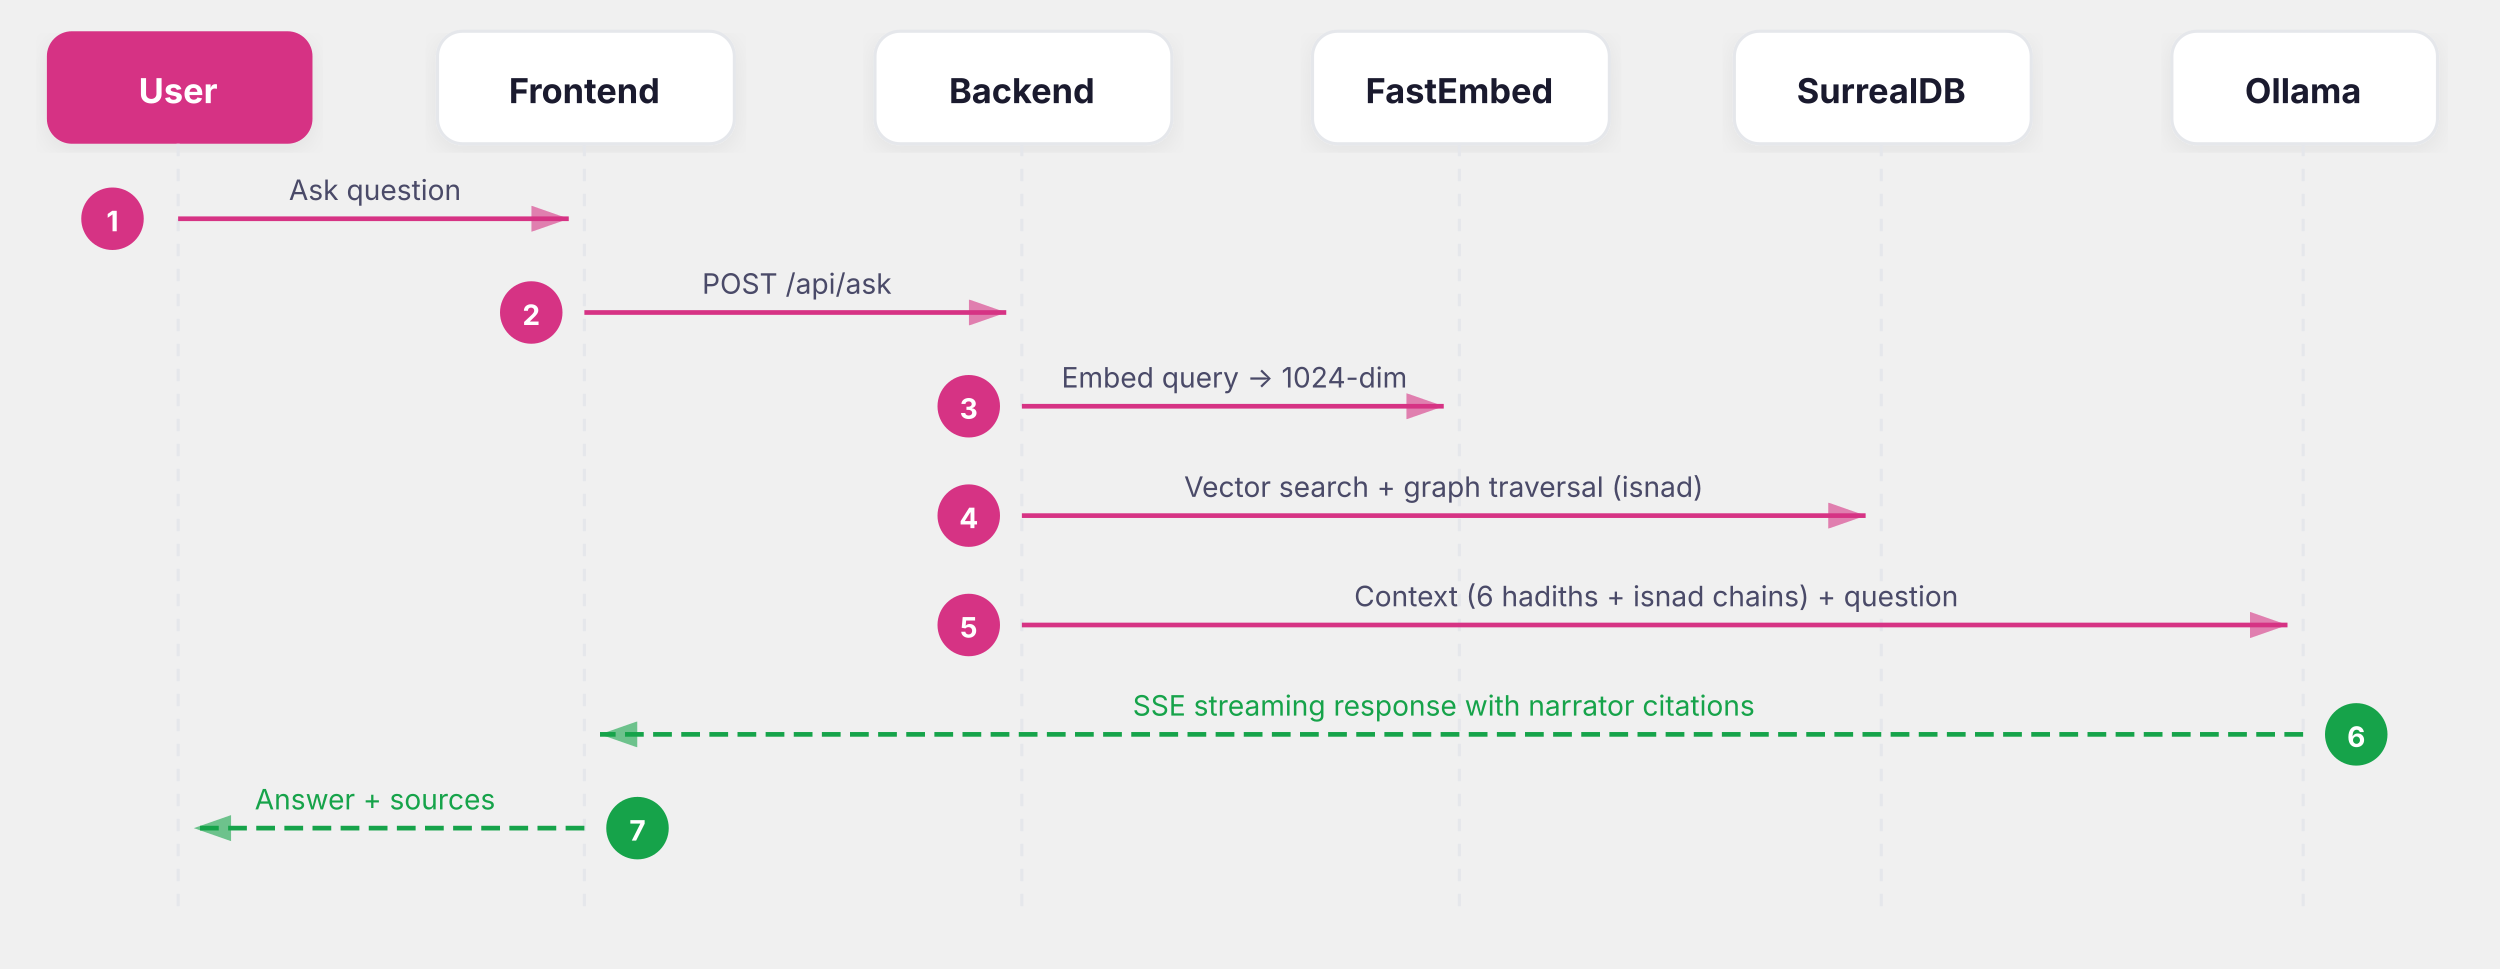
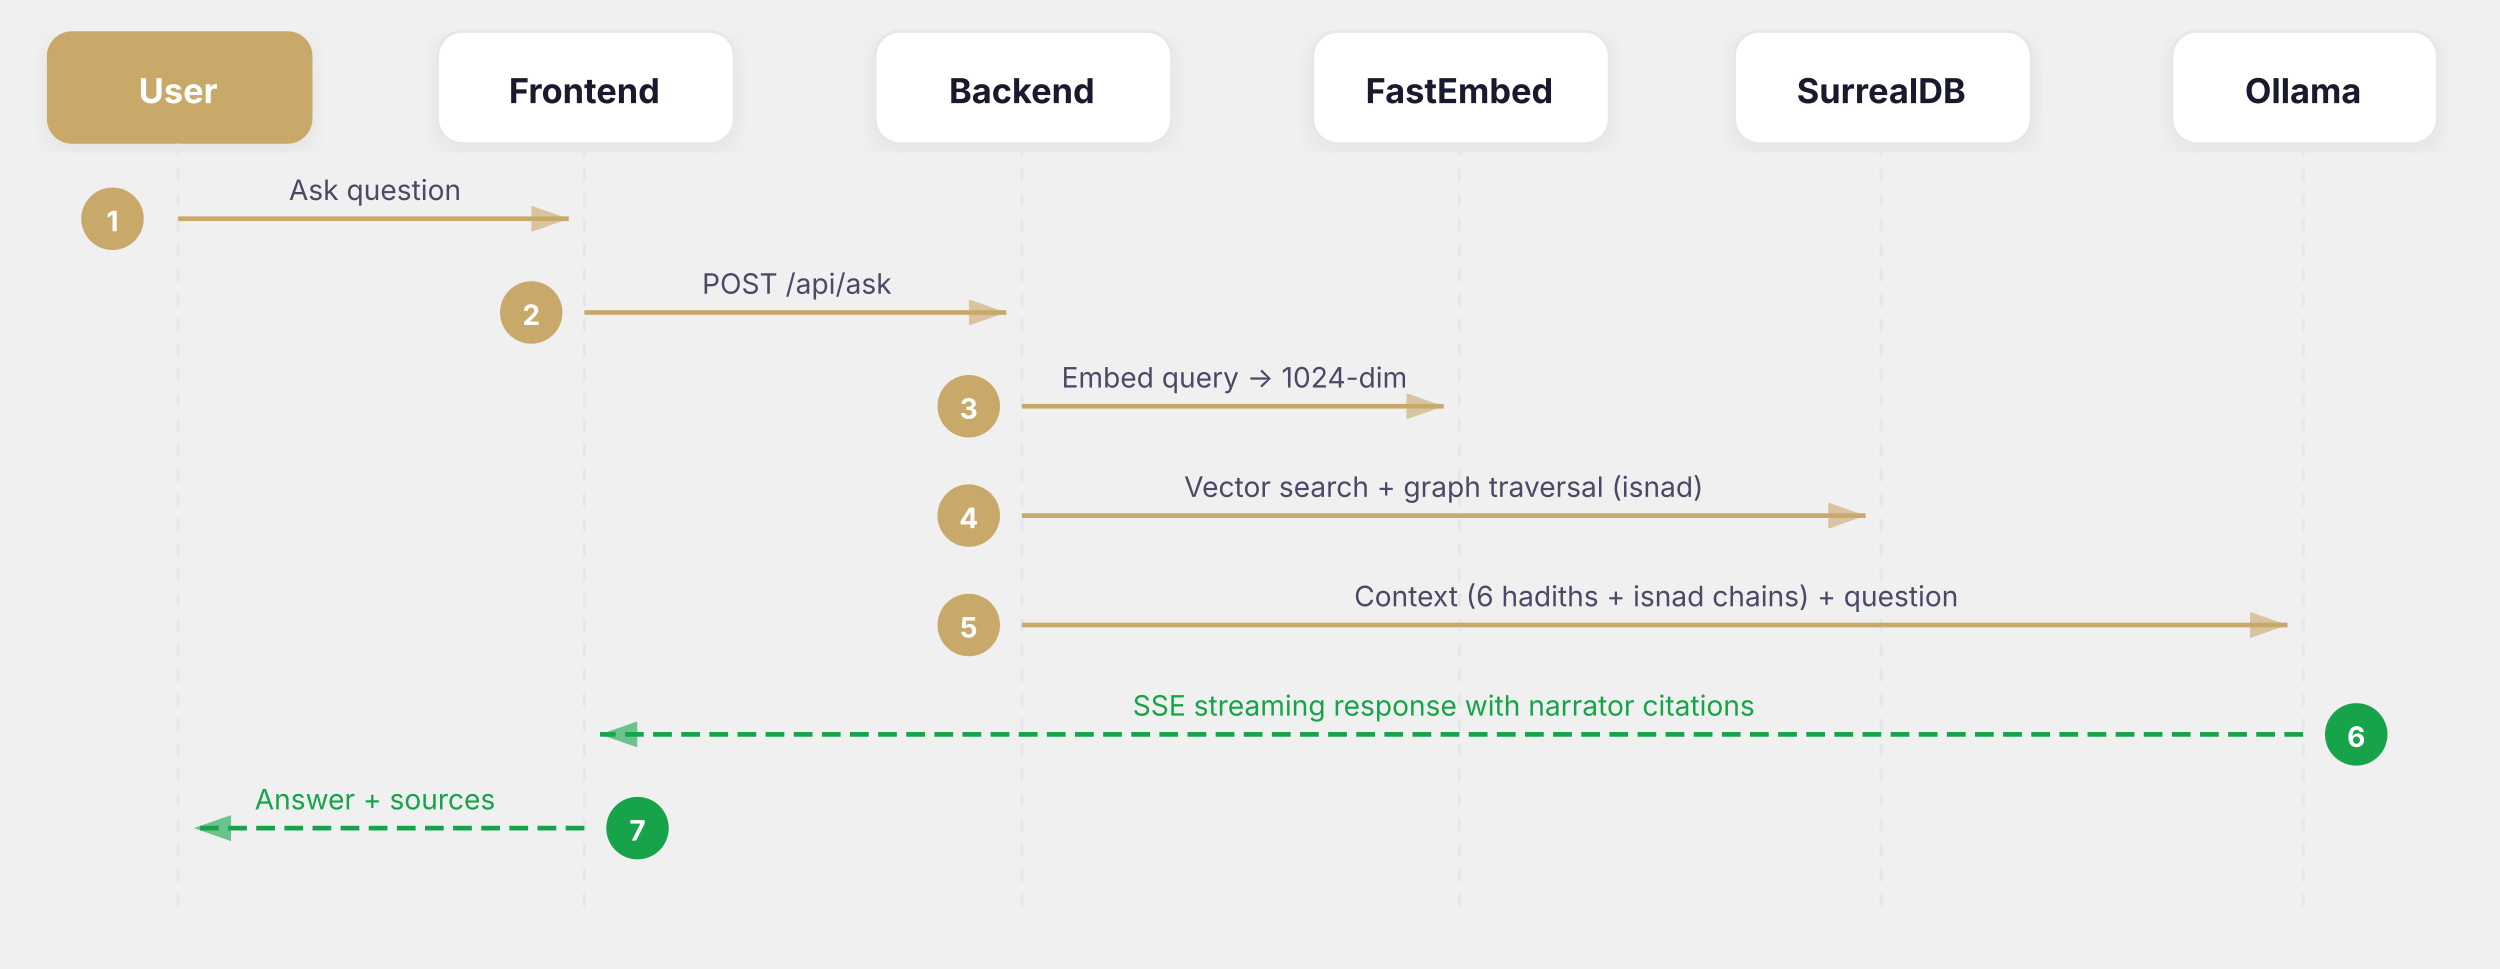
<svg xmlns="http://www.w3.org/2000/svg" viewBox="0 0 800 310">
  <defs>
    <filter id="shadow" x="-4%" y="-4%" width="108%" height="112%">
      <feDropShadow dx="0" dy="2" stdDeviation="4" flood-color="#000" flood-opacity="0.06" />
    </filter>
    <marker id="arrow" viewBox="0 0 10 7" refX="10" refY="3.5" markerWidth="8" markerHeight="6" orient="auto-start-reverse">
-       <path d="M 0 0 L 10 3.5 L 0 7 z" fill="#d63384" opacity="0.6" />
+       <path d="M 0 0 L 10 3.5 L 0 7 z" fill="#c8a96a" opacity="0.6" />
    </marker>
    <marker id="arrow-back" viewBox="0 0 10 7" refX="10" refY="3.5" markerWidth="8" markerHeight="6" orient="auto-start-reverse">
      <path d="M 0 0 L 10 3.5 L 0 7 z" fill="#16a34a" opacity="0.6" />
    </marker>
  </defs>
-   <rect x="15" y="10" width="85" height="36" rx="8" fill="#d63384" filter="url(#shadow)" />
+   <rect x="15" y="10" width="85" height="36" rx="8" fill="#c8a96a" filter="url(#shadow)" />
  <text x="57" y="33" text-anchor="middle" font-family="system-ui, -apple-system, 'Segoe UI', sans-serif" font-size="11" font-weight="700" fill="#ffffff">User</text>
  <line x1="57" y1="46" x2="57" y2="290" stroke="#e5e7eb" stroke-width="1" stroke-dasharray="4,4" />
  <rect x="140" y="10" width="95" height="36" rx="8" fill="#ffffff" stroke="#e5e7eb" stroke-width="1" filter="url(#shadow)" />
  <text x="187" y="33" text-anchor="middle" font-family="system-ui, -apple-system, 'Segoe UI', sans-serif" font-size="11" font-weight="700" fill="#1a1a2e">Frontend</text>
  <line x1="187" y1="46" x2="187" y2="290" stroke="#e5e7eb" stroke-width="1" stroke-dasharray="4,4" />
  <rect x="280" y="10" width="95" height="36" rx="8" fill="#ffffff" stroke="#e5e7eb" stroke-width="1" filter="url(#shadow)" />
  <text x="327" y="33" text-anchor="middle" font-family="system-ui, -apple-system, 'Segoe UI', sans-serif" font-size="11" font-weight="700" fill="#1a1a2e">Backend</text>
  <line x1="327" y1="46" x2="327" y2="290" stroke="#e5e7eb" stroke-width="1" stroke-dasharray="4,4" />
  <rect x="420" y="10" width="95" height="36" rx="8" fill="#ffffff" stroke="#e5e7eb" stroke-width="1" filter="url(#shadow)" />
  <text x="467" y="33" text-anchor="middle" font-family="system-ui, -apple-system, 'Segoe UI', sans-serif" font-size="11" font-weight="700" fill="#1a1a2e">FastEmbed</text>
  <line x1="467" y1="46" x2="467" y2="290" stroke="#e5e7eb" stroke-width="1" stroke-dasharray="4,4" />
  <rect x="555" y="10" width="95" height="36" rx="8" fill="#ffffff" stroke="#e5e7eb" stroke-width="1" filter="url(#shadow)" />
  <text x="602" y="33" text-anchor="middle" font-family="system-ui, -apple-system, 'Segoe UI', sans-serif" font-size="11" font-weight="700" fill="#1a1a2e">SurrealDB</text>
  <line x1="602" y1="46" x2="602" y2="290" stroke="#e5e7eb" stroke-width="1" stroke-dasharray="4,4" />
  <rect x="695" y="10" width="85" height="36" rx="8" fill="#ffffff" stroke="#e5e7eb" stroke-width="1" filter="url(#shadow)" />
  <text x="737" y="33" text-anchor="middle" font-family="system-ui, -apple-system, 'Segoe UI', sans-serif" font-size="11" font-weight="700" fill="#1a1a2e">Ollama</text>
  <line x1="737" y1="46" x2="737" y2="290" stroke="#e5e7eb" stroke-width="1" stroke-dasharray="4,4" />
-   <line x1="57" y1="70" x2="182" y2="70" stroke="#d63384" stroke-width="1.5" marker-end="url(#arrow)" />
-   <circle cx="36" cy="70" r="10" fill="#d63384" />
+   <line x1="57" y1="70" x2="182" y2="70" stroke="#c8a96a" stroke-width="1.5" marker-end="url(#arrow)" />
+   <circle cx="36" cy="70" r="10" fill="#c8a96a" />
  <text x="36" y="74" text-anchor="middle" font-family="system-ui, -apple-system, 'Segoe UI', sans-serif" font-size="9" font-weight="700" fill="#ffffff">1</text>
  <text x="120" y="64" text-anchor="middle" font-family="system-ui, -apple-system, 'Segoe UI', sans-serif" font-size="9" fill="#4a4a68">Ask question</text>
-   <line x1="187" y1="100" x2="322" y2="100" stroke="#d63384" stroke-width="1.5" marker-end="url(#arrow)" />
-   <circle cx="170" cy="100" r="10" fill="#d63384" />
+   <line x1="187" y1="100" x2="322" y2="100" stroke="#c8a96a" stroke-width="1.5" marker-end="url(#arrow)" />
+   <circle cx="170" cy="100" r="10" fill="#c8a96a" />
  <text x="170" y="104" text-anchor="middle" font-family="system-ui, -apple-system, 'Segoe UI', sans-serif" font-size="9" font-weight="700" fill="#ffffff">2</text>
  <text x="255" y="94" text-anchor="middle" font-family="system-ui, -apple-system, 'Segoe UI', sans-serif" font-size="9" fill="#4a4a68">POST /api/ask</text>
-   <line x1="327" y1="130" x2="462" y2="130" stroke="#d63384" stroke-width="1.5" marker-end="url(#arrow)" />
-   <circle cx="310" cy="130" r="10" fill="#d63384" />
+   <line x1="327" y1="130" x2="462" y2="130" stroke="#c8a96a" stroke-width="1.5" marker-end="url(#arrow)" />
+   <circle cx="310" cy="130" r="10" fill="#c8a96a" />
  <text x="310" y="134" text-anchor="middle" font-family="system-ui, -apple-system, 'Segoe UI', sans-serif" font-size="9" font-weight="700" fill="#ffffff">3</text>
  <text x="395" y="124" text-anchor="middle" font-family="system-ui, -apple-system, 'Segoe UI', sans-serif" font-size="9" fill="#4a4a68">Embed query → 1024-dim</text>
-   <line x1="327" y1="165" x2="597" y2="165" stroke="#d63384" stroke-width="1.5" marker-end="url(#arrow)" />
-   <circle cx="310" cy="165" r="10" fill="#d63384" />
+   <line x1="327" y1="165" x2="597" y2="165" stroke="#c8a96a" stroke-width="1.5" marker-end="url(#arrow)" />
+   <circle cx="310" cy="165" r="10" fill="#c8a96a" />
  <text x="310" y="169" text-anchor="middle" font-family="system-ui, -apple-system, 'Segoe UI', sans-serif" font-size="9" font-weight="700" fill="#ffffff">4</text>
  <text x="462" y="159" text-anchor="middle" font-family="system-ui, -apple-system, 'Segoe UI', sans-serif" font-size="9" fill="#4a4a68">Vector search + graph traversal (isnad)</text>
-   <line x1="327" y1="200" x2="732" y2="200" stroke="#d63384" stroke-width="1.5" marker-end="url(#arrow)" />
-   <circle cx="310" cy="200" r="10" fill="#d63384" />
+   <line x1="327" y1="200" x2="732" y2="200" stroke="#c8a96a" stroke-width="1.5" marker-end="url(#arrow)" />
+   <circle cx="310" cy="200" r="10" fill="#c8a96a" />
  <text x="310" y="204" text-anchor="middle" font-family="system-ui, -apple-system, 'Segoe UI', sans-serif" font-size="9" font-weight="700" fill="#ffffff">5</text>
  <text x="530" y="194" text-anchor="middle" font-family="system-ui, -apple-system, 'Segoe UI', sans-serif" font-size="9" fill="#4a4a68">Context (6 hadiths + isnad chains) + question</text>
  <line x1="737" y1="235" x2="192" y2="235" stroke="#16a34a" stroke-width="1.5" stroke-dasharray="6,3" marker-end="url(#arrow-back)" />
  <circle cx="754" cy="235" r="10" fill="#16a34a" />
  <text x="754" y="239" text-anchor="middle" font-family="system-ui, -apple-system, 'Segoe UI', sans-serif" font-size="9" font-weight="700" fill="#ffffff">6</text>
  <text x="462" y="229" text-anchor="middle" font-family="system-ui, -apple-system, 'Segoe UI', sans-serif" font-size="9" fill="#16a34a">SSE streaming response with narrator citations</text>
  <line x1="187" y1="265" x2="62" y2="265" stroke="#16a34a" stroke-width="1.5" stroke-dasharray="6,3" marker-end="url(#arrow-back)" />
  <circle cx="204" cy="265" r="10" fill="#16a34a" />
  <text x="204" y="269" text-anchor="middle" font-family="system-ui, -apple-system, 'Segoe UI', sans-serif" font-size="9" font-weight="700" fill="#ffffff">7</text>
  <text x="120" y="259" text-anchor="middle" font-family="system-ui, -apple-system, 'Segoe UI', sans-serif" font-size="9" fill="#16a34a">Answer + sources</text>
</svg>
